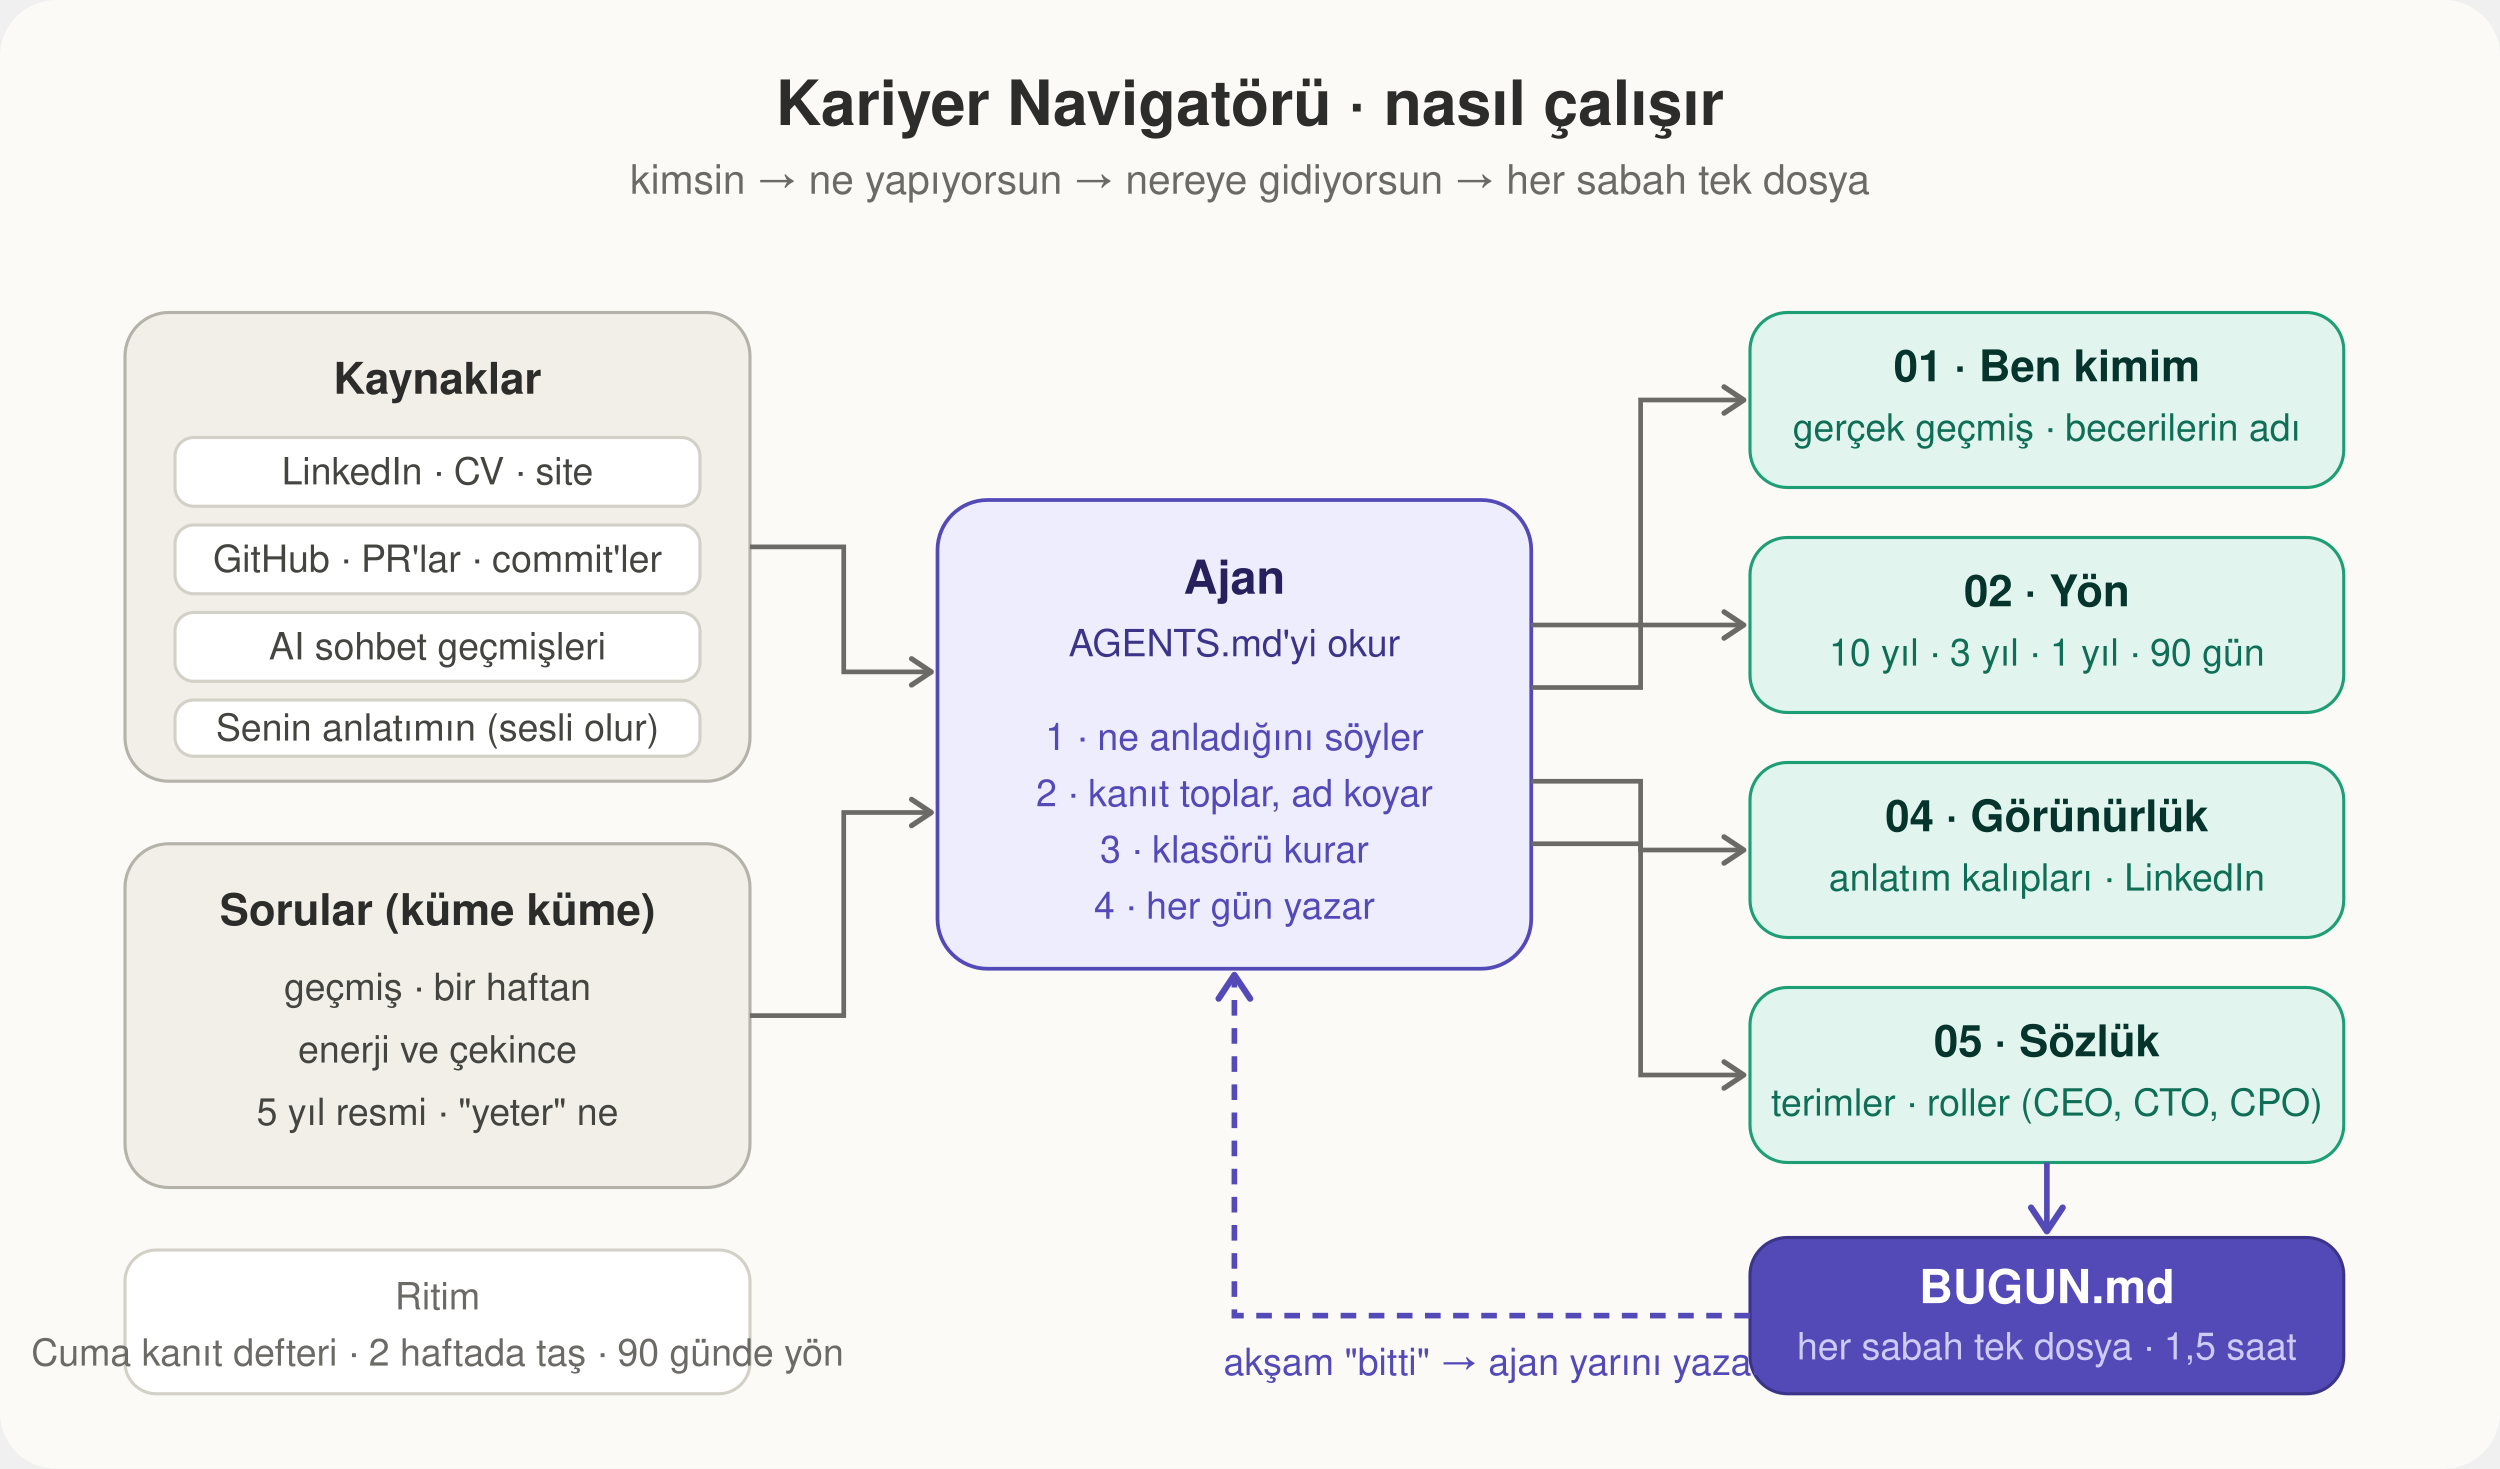
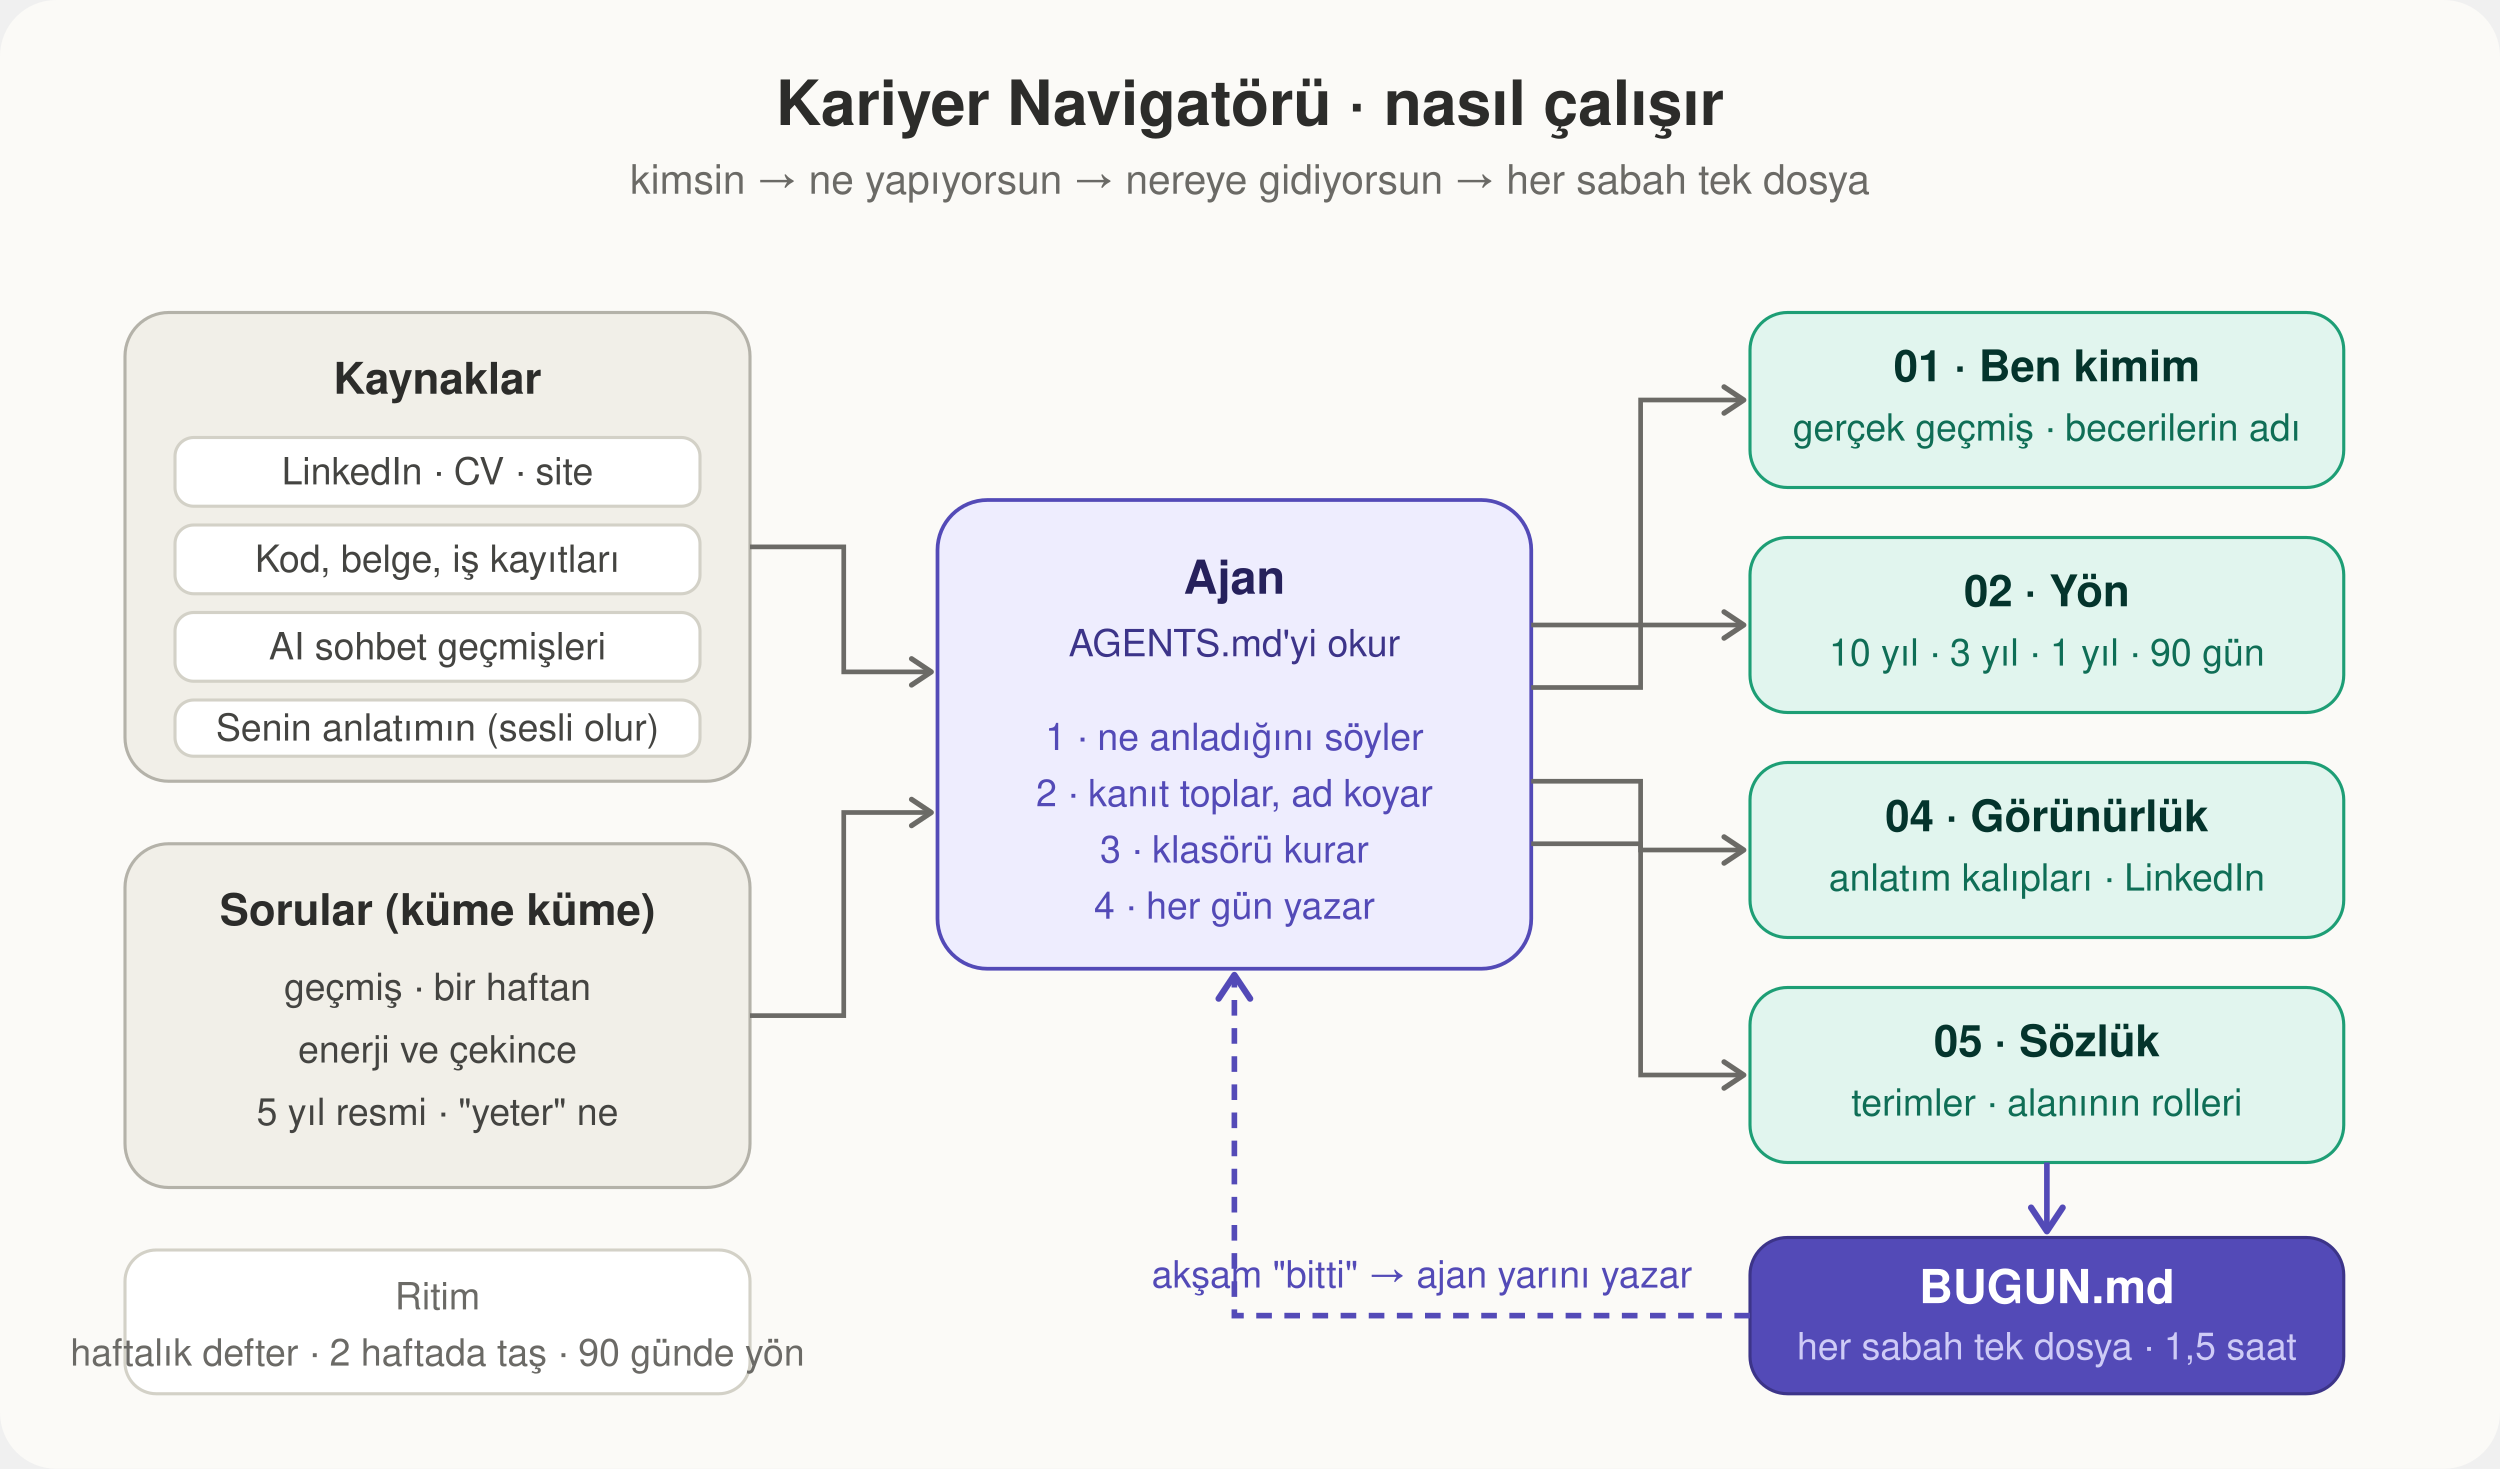
<svg xmlns="http://www.w3.org/2000/svg" width="800" height="470" viewBox="0 0 800 470" font-family="-apple-system,'Segoe UI',Helvetica,Arial,sans-serif">
  <defs>
    <marker id="ar" viewBox="0 0 10 10" refX="8" refY="5" markerWidth="7" markerHeight="7" orient="auto-start-reverse">
      <path d="M2 1L8 5L2 9" fill="none" stroke="#6B6A66" stroke-width="1.6" stroke-linecap="round" stroke-linejoin="round" />
    </marker>
    <marker id="arp" viewBox="0 0 10 10" refX="8" refY="5" markerWidth="7" markerHeight="7" orient="auto-start-reverse">
      <path d="M2 1L8 5L2 9" fill="none" stroke="#534AB7" stroke-width="1.6" stroke-linecap="round" stroke-linejoin="round" />
    </marker>
  </defs>
  <rect width="800" height="470" rx="18" fill="#FBFAF7" />
  <text x="400" y="40" text-anchor="middle" font-size="20" font-weight="600" fill="#2C2C2A">Kariyer Navigatörü · nasıl çalışır</text>
  <text x="400" y="62" text-anchor="middle" font-size="13" fill="#6B6A66">kimsin → ne yapıyorsun → nereye gidiyorsun → her sabah tek dosya</text>
  <rect x="40" y="100" width="200" height="150" rx="14" fill="#F1EFE8" stroke="#B4B2A9" stroke-width="1" />
  <text x="140" y="126" text-anchor="middle" font-size="14" font-weight="600" fill="#2C2C2A">Kaynaklar</text>
  <g font-size="12" fill="#444441">
    <rect x="56" y="140" width="168" height="22" rx="6" fill="#FFFFFF" stroke="#D3D1C7" />
    <text x="140" y="155" text-anchor="middle">LinkedIn · CV · site</text>
    <rect x="56" y="168" width="168" height="22" rx="6" fill="#FFFFFF" stroke="#D3D1C7" />
-     <text x="140" y="183" text-anchor="middle">GitHub · PR'lar · commit'ler</text>
+     <text x="140" y="183" text-anchor="middle">Kod, belge, iş kayıtları</text>
    <rect x="56" y="196" width="168" height="22" rx="6" fill="#FFFFFF" stroke="#D3D1C7" />
    <text x="140" y="211" text-anchor="middle">AI sohbet geçmişleri</text>
    <rect x="56" y="224" width="168" height="18" rx="6" fill="#FFFFFF" stroke="#D3D1C7" />
    <text x="140" y="237" text-anchor="middle">Senin anlatımın (sesli olur)</text>
  </g>
  <rect x="40" y="270" width="200" height="110" rx="14" fill="#F1EFE8" stroke="#B4B2A9" stroke-width="1" />
  <text x="140" y="296" text-anchor="middle" font-size="14" font-weight="600" fill="#2C2C2A">Sorular (küme küme)</text>
  <g font-size="12" fill="#444441" text-anchor="middle">
    <text x="140" y="320">geçmiş · bir haftan</text>
    <text x="140" y="340">enerji ve çekince</text>
    <text x="140" y="360">5 yıl resmi · "yeter" ne</text>
  </g>
  <rect x="300" y="160" width="190" height="150" rx="16" fill="#EEEDFE" stroke="#534AB7" stroke-width="1.2" />
  <text x="395" y="190" text-anchor="middle" font-size="15" font-weight="600" fill="#26215C">Ajan</text>
  <text x="395" y="210" text-anchor="middle" font-size="12" fill="#3C3489">AGENTS.md'yi okur</text>
  <g font-size="12" fill="#534AB7" text-anchor="middle">
    <text x="395" y="240">1 · ne anladığını söyler</text>
    <text x="395" y="258">2 · kanıt toplar, ad koyar</text>
    <text x="395" y="276">3 · klasörü kurar</text>
    <text x="395" y="294">4 · her gün yazar</text>
  </g>
  <path d="M240 175 L270 175 L270 215 L298 215" fill="none" stroke="#6B6A66" stroke-width="1.5" marker-end="url(#ar)" />
  <path d="M240 325 L270 325 L270 260 L298 260" fill="none" stroke="#6B6A66" stroke-width="1.5" marker-end="url(#ar)" />
  <g>
    <rect x="560" y="100" width="190" height="56" rx="12" fill="#E1F5EE" stroke="#1D9E75" stroke-width="1" />
    <text x="655" y="122" text-anchor="middle" font-size="14" font-weight="600" fill="#04342C">01 · Ben kimim</text>
    <text x="655" y="141" text-anchor="middle" font-size="12" fill="#0F6E56">gerçek geçmiş · becerilerin adı</text>
    <rect x="560" y="172" width="190" height="56" rx="12" fill="#E1F5EE" stroke="#1D9E75" stroke-width="1" />
    <text x="655" y="194" text-anchor="middle" font-size="14" font-weight="600" fill="#04342C">02 · Yön</text>
    <text x="655" y="213" text-anchor="middle" font-size="12" fill="#0F6E56">10 yıl · 3 yıl · 1 yıl · 90 gün</text>
    <rect x="560" y="244" width="190" height="56" rx="12" fill="#E1F5EE" stroke="#1D9E75" stroke-width="1" />
    <text x="655" y="266" text-anchor="middle" font-size="14" font-weight="600" fill="#04342C">04 · Görünürlük</text>
    <text x="655" y="285" text-anchor="middle" font-size="12" fill="#0F6E56">anlatım kalıpları · LinkedIn</text>
    <rect x="560" y="316" width="190" height="56" rx="12" fill="#E1F5EE" stroke="#1D9E75" stroke-width="1" />
    <text x="655" y="338" text-anchor="middle" font-size="14" font-weight="600" fill="#04342C">05 · Sözlük</text>
-     <text x="655" y="357" text-anchor="middle" font-size="12" fill="#0F6E56">terimler · roller (CEO, CTO, CPO)</text>
+     <text x="655" y="357" text-anchor="middle" font-size="12" fill="#0F6E56">terimler · alanının rolleri</text>
  </g>
  <path d="M490 200 L525 200 L525 128 L558 128" fill="none" stroke="#6B6A66" stroke-width="1.5" marker-end="url(#ar)" />
  <path d="M490 220 L525 220 L525 200 L558 200" fill="none" stroke="#6B6A66" stroke-width="1.5" marker-end="url(#ar)" />
  <path d="M490 250 L525 250 L525 272 L558 272" fill="none" stroke="#6B6A66" stroke-width="1.5" marker-end="url(#ar)" />
  <path d="M490 270 L525 270 L525 344 L558 344" fill="none" stroke="#6B6A66" stroke-width="1.5" marker-end="url(#ar)" />
  <rect x="560" y="396" width="190" height="50" rx="12" fill="#534AB7" stroke="#3C3489" stroke-width="1" />
  <text x="655" y="417" text-anchor="middle" font-size="15" font-weight="600" fill="#FFFFFF">BUGUN.md</text>
  <text x="655" y="435" text-anchor="middle" font-size="12" fill="#CECBF6">her sabah tek dosya · 1,5 saat</text>
  <path d="M655 372 L655 394" fill="none" stroke="#534AB7" stroke-width="1.8" marker-end="url(#arp)" />
  <path d="M560 421 L395 421 L395 312" fill="none" stroke="#534AB7" stroke-width="1.8" stroke-dasharray="5 4" marker-end="url(#arp)" />
-   <text x="478" y="440" text-anchor="middle" font-size="12" fill="#534AB7">akşam "bitti" → ajan yarını yazar</text>
+   <text x="455" y="412" text-anchor="middle" font-size="12" fill="#534AB7">akşam "bitti" → ajan yarını yazar</text>
  <g font-size="12" fill="#6B6A66" text-anchor="middle">
    <rect x="40" y="400" width="200" height="46" rx="10" fill="#FFFFFF" stroke="#D3D1C7" />
    <text x="140" y="419">Ritim</text>
-     <text x="140" y="437">Cuma kanıt defteri · 2 haftada taş · 90 günde yön</text>
+     <text x="140" y="437">haftalık defter · 2 haftada taş · 90 günde yön</text>
  </g>
</svg>
